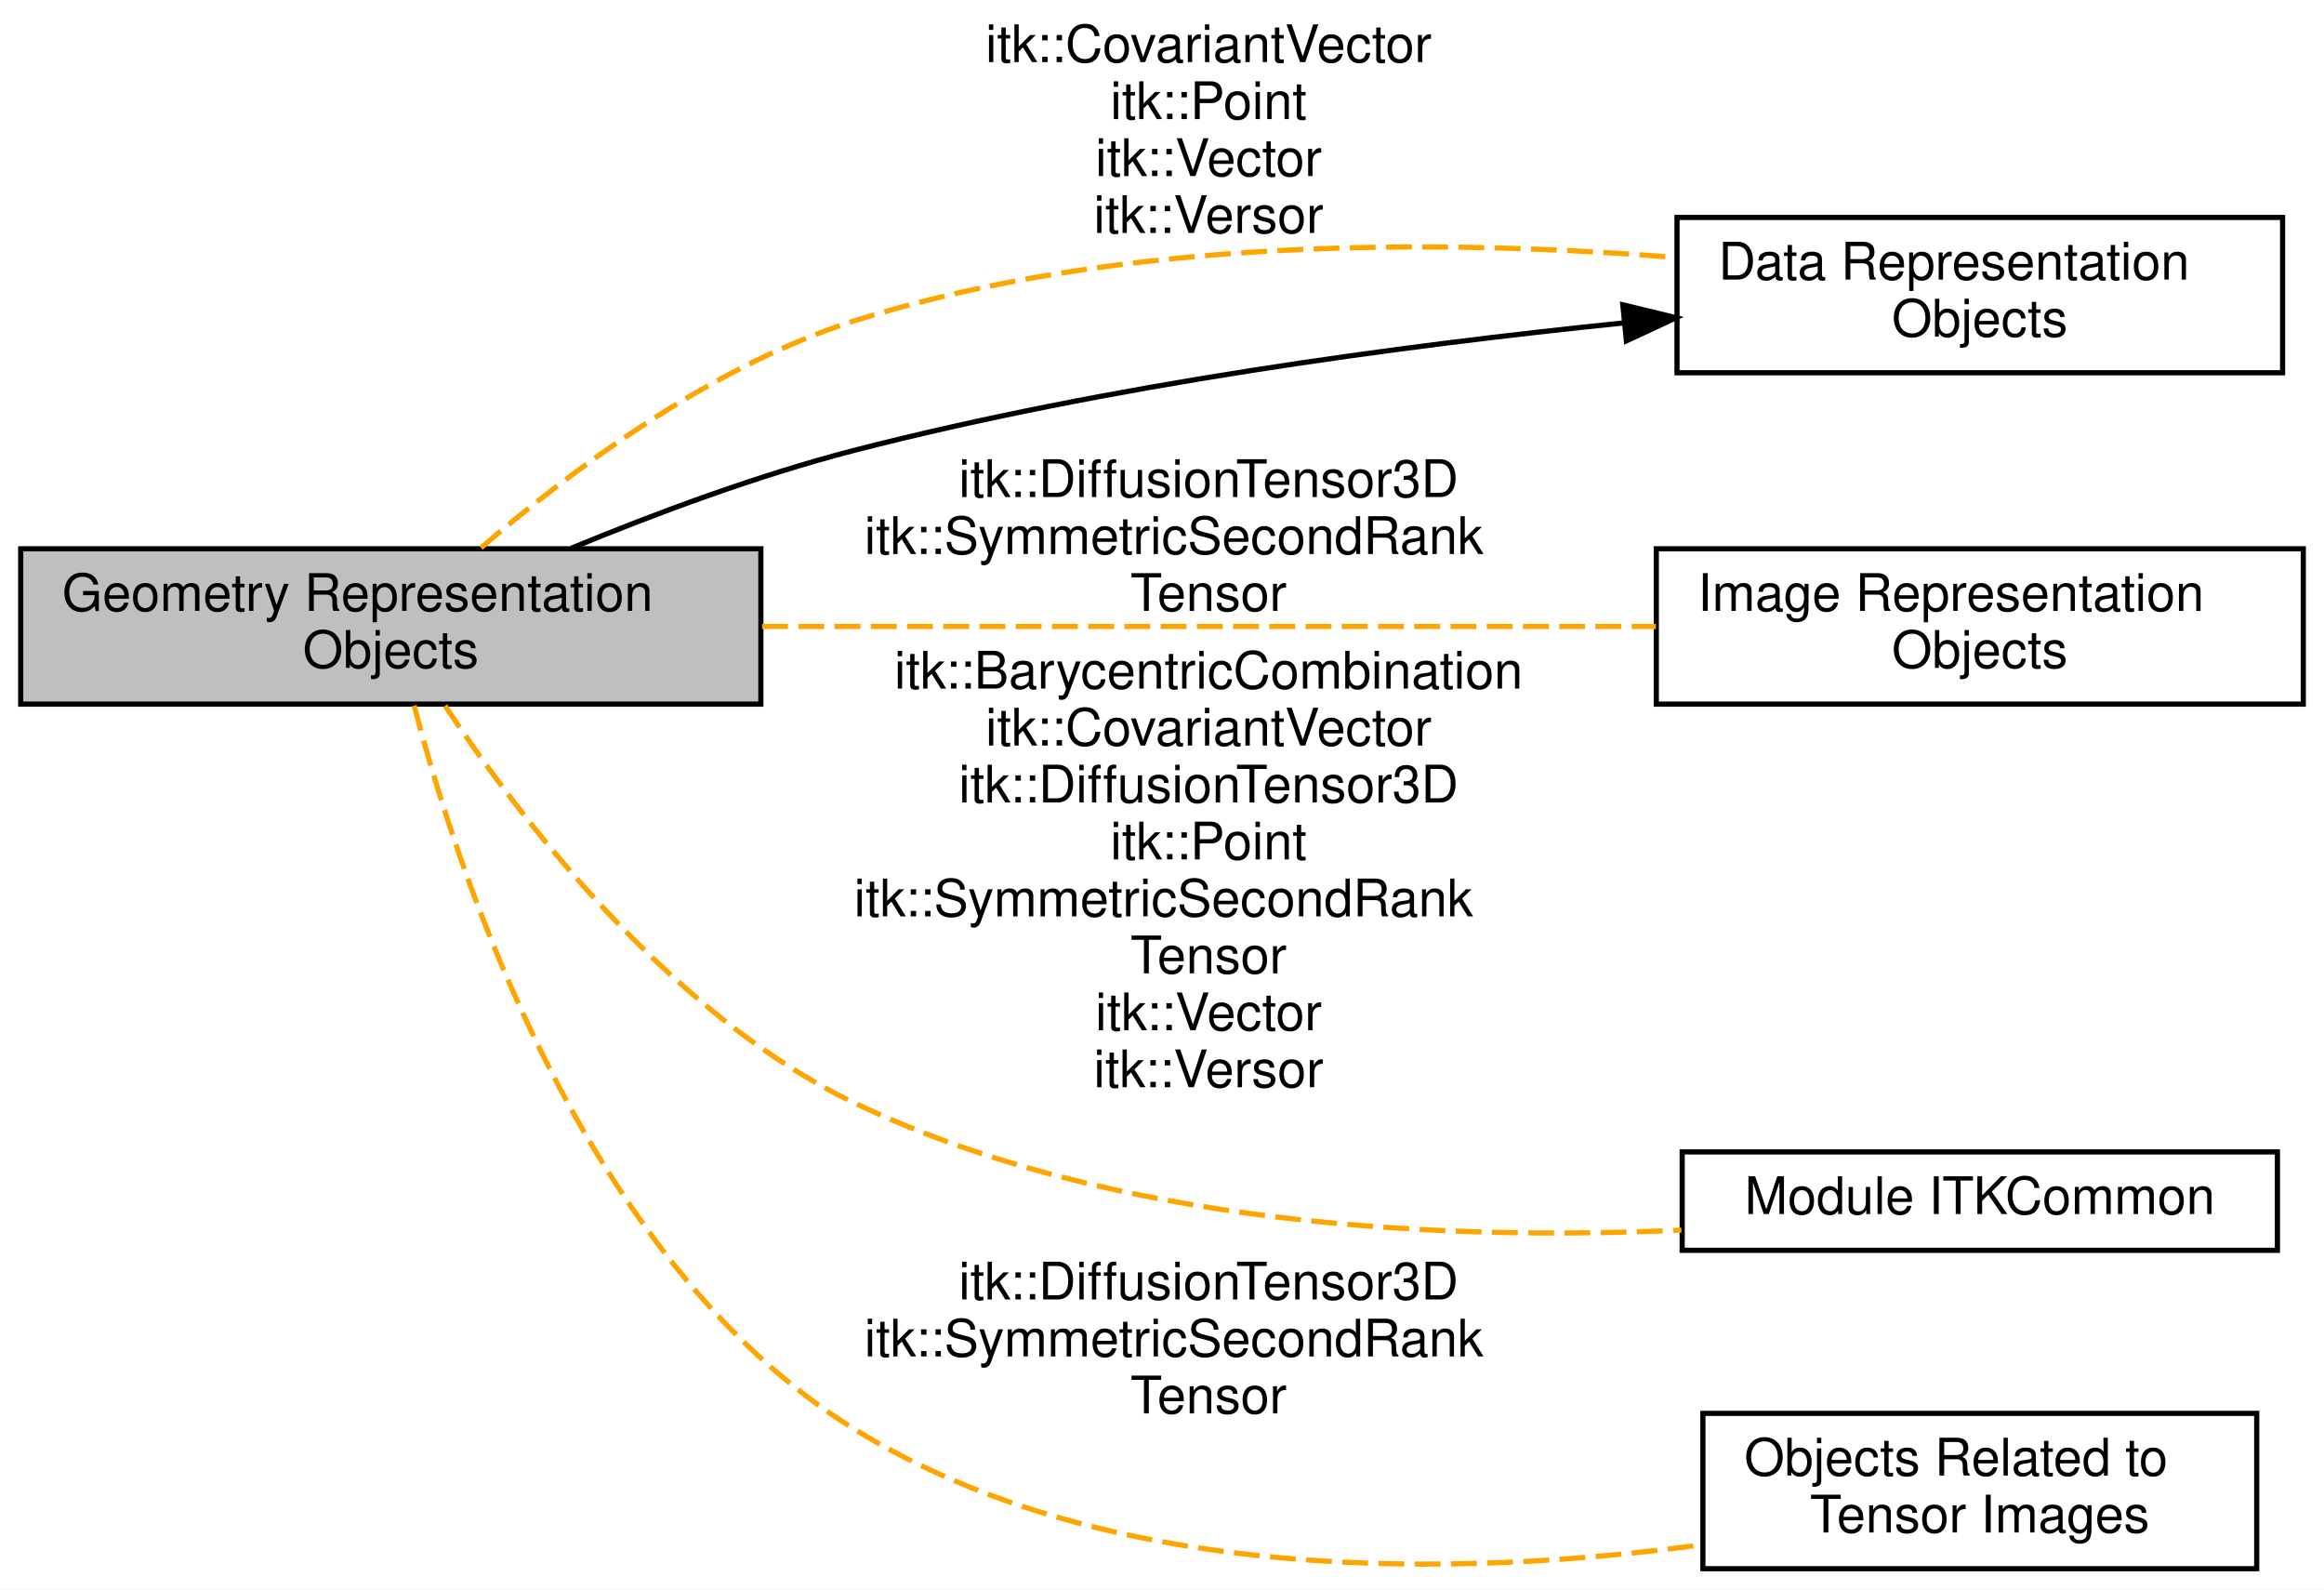
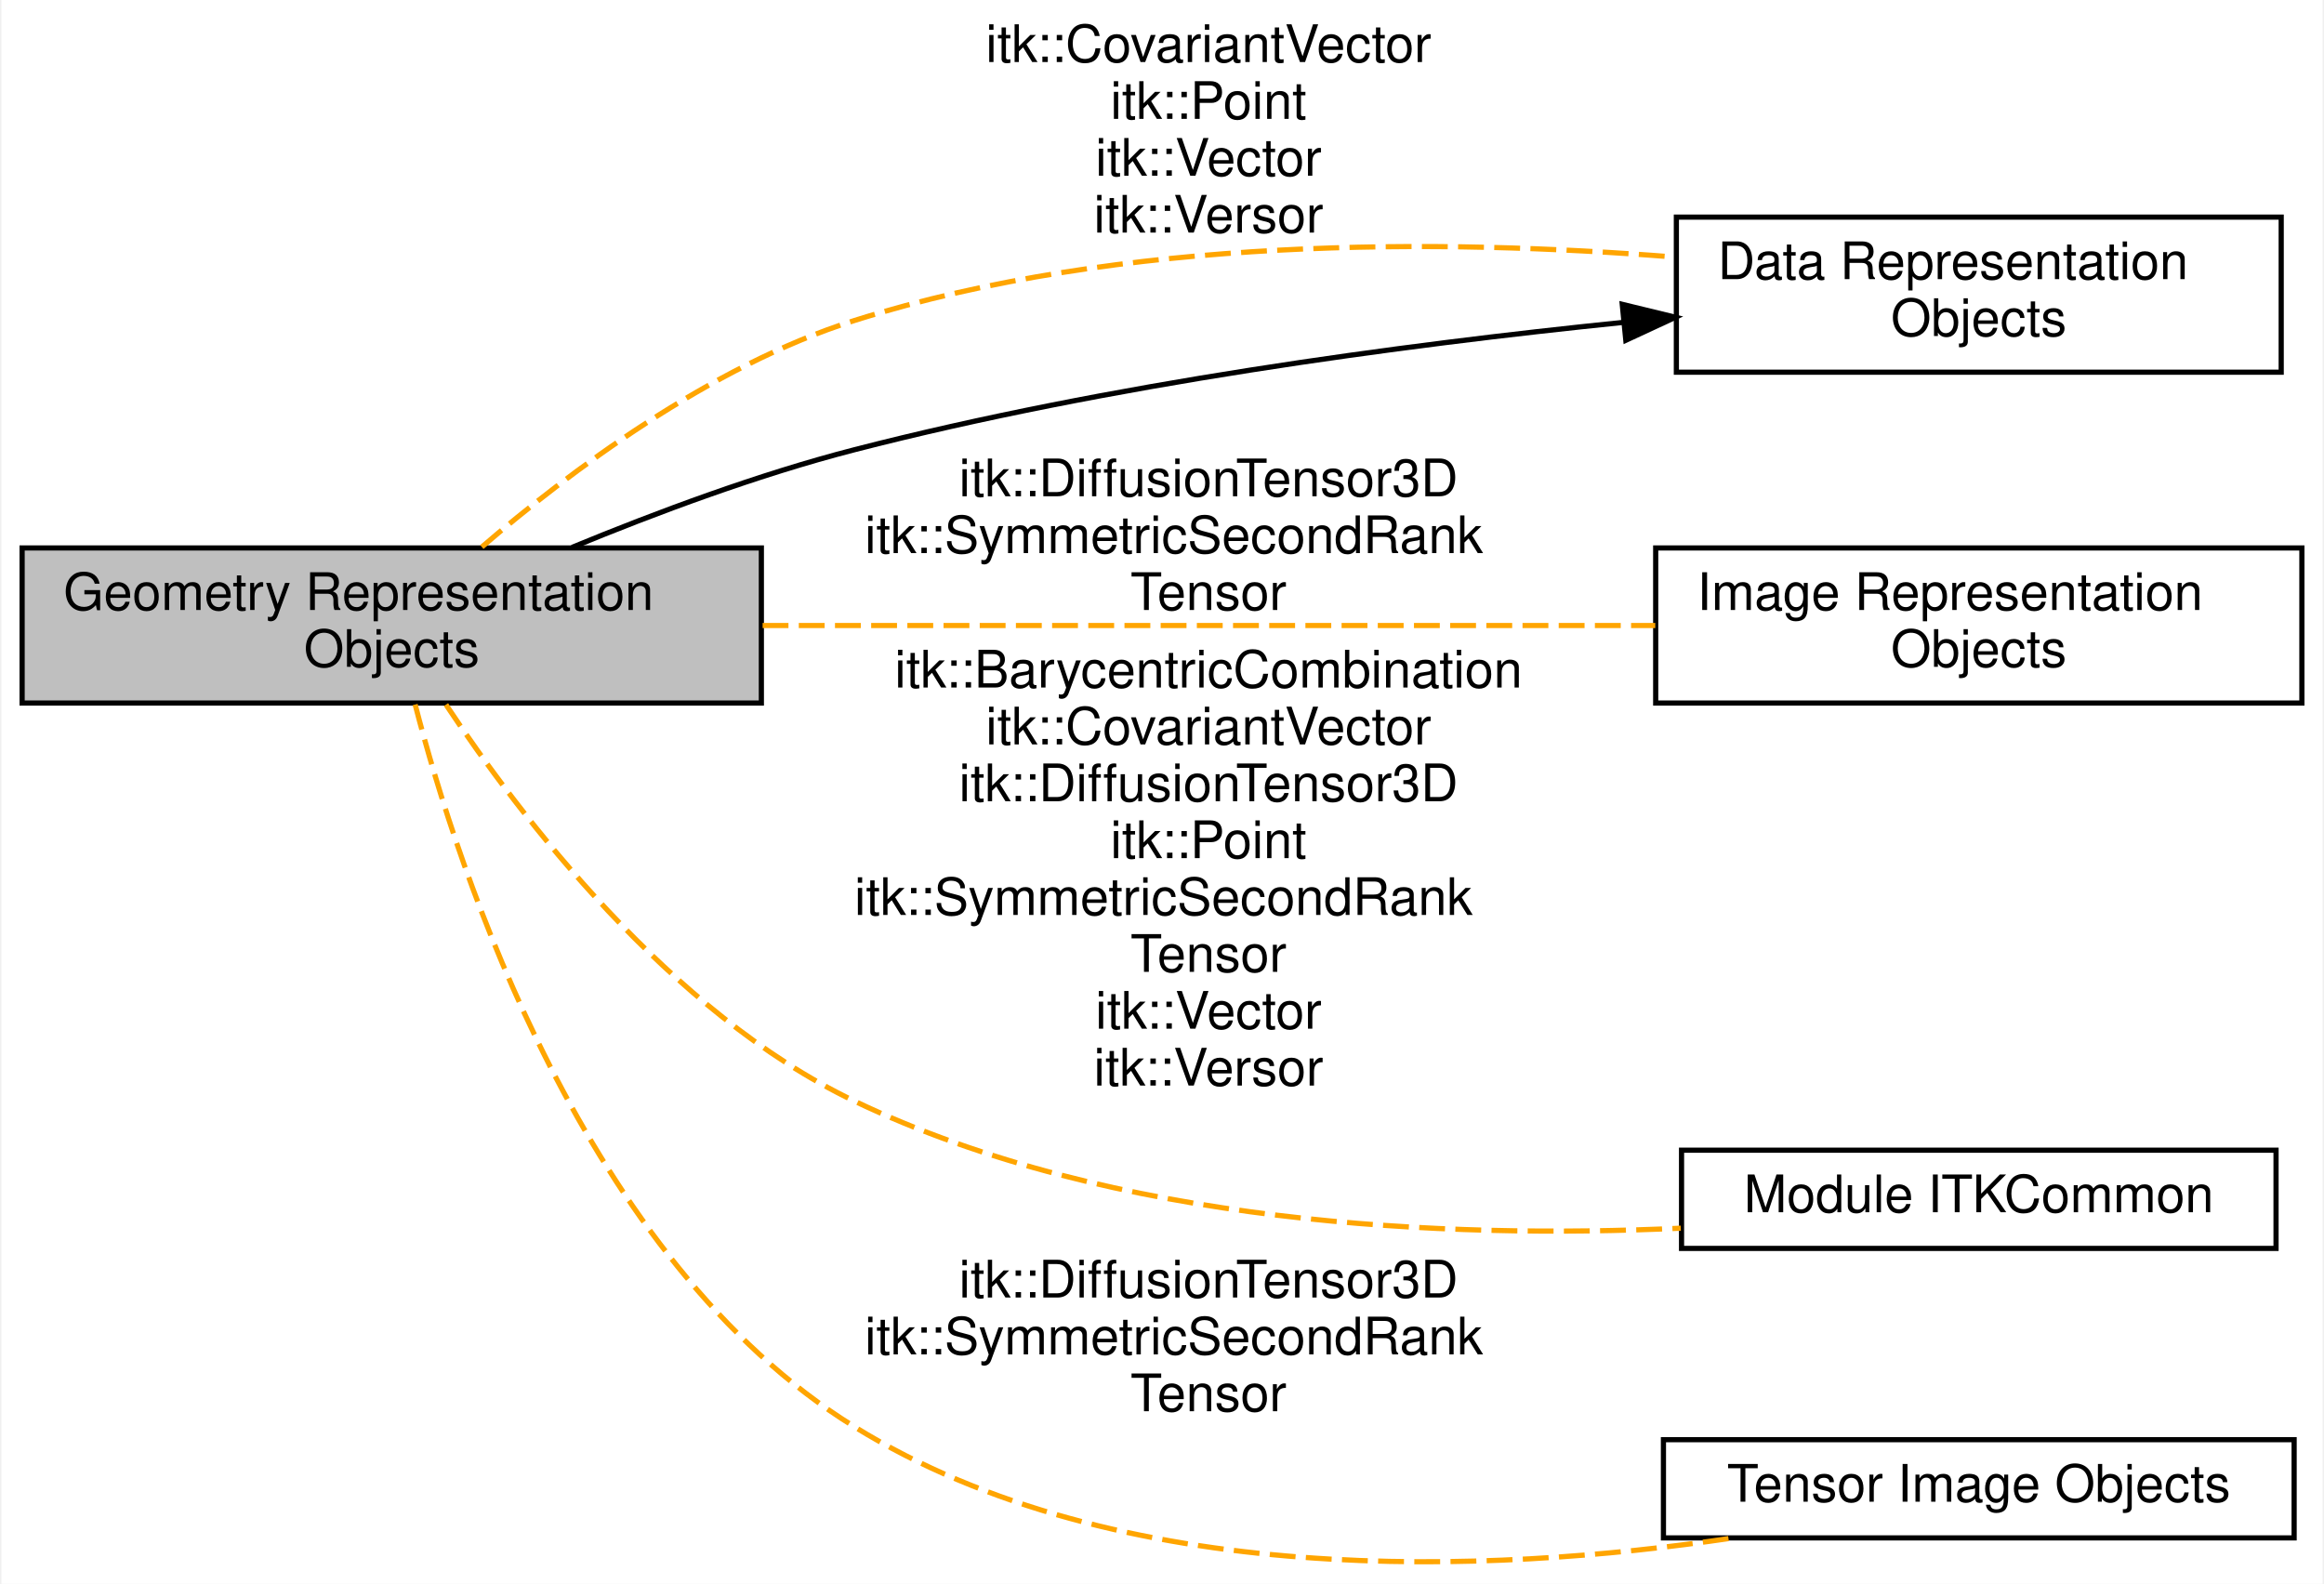
- <svg xmlns="http://www.w3.org/2000/svg" xmlns:xlink="http://www.w3.org/1999/xlink" width="449pt" height="307pt" viewBox="0.00 0.00 449.00 307.00">
-   <g id="graph0" class="graph" transform="scale(1 1) rotate(0) translate(4 303)">
-     <polygon fill="white" stroke="transparent" points="-4,4 -4,-303 445,-303 445,4 -4,4" />
+ <svg xmlns="http://www.w3.org/2000/svg" xmlns:xlink="http://www.w3.org/1999/xlink" width="449pt" height="306pt" viewBox="0.00 0.00 449.00 306.38">
+   <g id="graph0" class="graph" transform="scale(1 1) rotate(0) translate(4 302.38)">
+     <polygon fill="white" stroke="transparent" points="-4,4 -4,-302.38 445,-302.38 445,4 -4,4" />
    <g id="node1" class="node">
      <g id="a_node1">
        <a xlink:href="group__ImageObjects.html" target="_top" xlink:title=" ">
-           <polygon fill="white" stroke="black" points="441,-197 316,-197 316,-167 441,-167 441,-197" />
-           <text text-anchor="start" x="324" y="-185" font-family="Helvetica,sans-Serif" font-size="10.00">Image Representation</text>
-           <text text-anchor="middle" x="378.5" y="-174" font-family="Helvetica,sans-Serif" font-size="10.00"> Objects</text>
+           <polygon fill="white" stroke="black" points="441,-196.38 316,-196.38 316,-166.38 441,-166.38 441,-196.38" />
+           <text text-anchor="start" x="324" y="-184.38" font-family="Helvetica,sans-Serif" font-size="10.00">Image Representation</text>
+           <text text-anchor="middle" x="378.5" y="-173.38" font-family="Helvetica,sans-Serif" font-size="10.00"> Objects</text>
        </a>
      </g>
    </g>
    <g id="node2" class="node">
      <g id="a_node2">
-         <a xlink:href="group__DataRepresentation.html" target="_top" xlink:title="The Insight Toolkit includes several data representation objects such as Image, Mesh,...">
-           <polygon fill="white" stroke="black" points="437,-261 320,-261 320,-231 437,-231 437,-261" />
-           <text text-anchor="start" x="328" y="-249" font-family="Helvetica,sans-Serif" font-size="10.00">Data Representation</text>
-           <text text-anchor="middle" x="378.5" y="-238" font-family="Helvetica,sans-Serif" font-size="10.00"> Objects</text>
+         <a xlink:href="group__DataRepresentation.html" target="_top" xlink:title="ITK includes several data representation objects such as itk::Image, itk::Mesh, itk::Point,...">
+           <polygon fill="white" stroke="black" points="437,-260.38 320,-260.38 320,-230.38 437,-230.38 437,-260.38" />
+           <text text-anchor="start" x="328" y="-248.38" font-family="Helvetica,sans-Serif" font-size="10.00">Data Representation</text>
+           <text text-anchor="middle" x="378.5" y="-237.38" font-family="Helvetica,sans-Serif" font-size="10.00"> Objects</text>
        </a>
      </g>
    </g>
    <g id="node3" class="node">
      <g id="a_node3">
        <a xlink:title=" ">
-           <polygon fill="#bfbfbf" stroke="black" points="143,-197 0,-197 0,-167 143,-167 143,-197" />
-           <text text-anchor="start" x="8" y="-185" font-family="Helvetica,sans-Serif" font-size="10.00">Geometry Representation</text>
-           <text text-anchor="middle" x="71.5" y="-174" font-family="Helvetica,sans-Serif" font-size="10.00"> Objects</text>
+           <polygon fill="#bfbfbf" stroke="black" points="143,-196.38 0,-196.38 0,-166.38 143,-166.38 143,-196.38" />
+           <text text-anchor="start" x="8" y="-184.38" font-family="Helvetica,sans-Serif" font-size="10.00">Geometry Representation</text>
+           <text text-anchor="middle" x="71.5" y="-173.38" font-family="Helvetica,sans-Serif" font-size="10.00"> Objects</text>
        </a>
      </g>
    </g>
    <g id="edge1" class="edge">
-       <path fill="none" stroke="black" d="M309.74,-240.63C266.66,-236.24 209.99,-228.63 161,-216 142.51,-211.23 122.61,-203.81 106.37,-197.11" />
-       <polygon fill="black" stroke="black" points="309.53,-244.13 319.82,-241.63 310.22,-237.16 309.53,-244.13" />
+       <path fill="none" stroke="black" d="M309.74,-240.02C266.66,-235.62 209.99,-228.01 161,-215.38 142.51,-210.62 122.61,-203.19 106.37,-196.49" />
+       <polygon fill="black" stroke="black" points="309.53,-243.51 319.82,-241.01 310.22,-236.55 309.53,-243.51" />
    </g>
    <g id="edge4" class="edge">
-       <path fill="none" stroke="orange" stroke-dasharray="5,2" d="M143.24,-182C195.5,-182 265.96,-182 315.92,-182" />
-       <text text-anchor="middle" x="229.5" y="-207" font-family="Helvetica,sans-Serif" font-size="10.00">itk::DiffusionTensor3D</text>
-       <text text-anchor="start" x="163" y="-196" font-family="Helvetica,sans-Serif" font-size="10.00">itk::SymmetricSecondRank</text>
-       <text text-anchor="middle" x="229.5" y="-185" font-family="Helvetica,sans-Serif" font-size="10.00">Tensor</text>
+       <path fill="none" stroke="orange" stroke-dasharray="5,2" d="M143.24,-181.38C195.5,-181.38 265.96,-181.38 315.92,-181.38" />
+       <text text-anchor="middle" x="229.5" y="-206.38" font-family="Helvetica,sans-Serif" font-size="10.00">itk::DiffusionTensor3D</text>
+       <text text-anchor="start" x="163" y="-195.38" font-family="Helvetica,sans-Serif" font-size="10.00">itk::SymmetricSecondRank</text>
+       <text text-anchor="middle" x="229.5" y="-184.38" font-family="Helvetica,sans-Serif" font-size="10.00">Tensor</text>
    </g>
    <g id="edge3" class="edge">
-       <path fill="none" stroke="orange" stroke-dasharray="5,2" d="M88.93,-197.19C105.64,-211.55 133,-232.17 161,-241 212.81,-257.34 275.11,-256.83 319.55,-253.28" />
-       <text text-anchor="middle" x="229.5" y="-291" font-family="Helvetica,sans-Serif" font-size="10.00">itk::CovariantVector</text>
-       <text text-anchor="middle" x="229.5" y="-280" font-family="Helvetica,sans-Serif" font-size="10.00">itk::Point</text>
-       <text text-anchor="middle" x="229.5" y="-269" font-family="Helvetica,sans-Serif" font-size="10.00">itk::Vector</text>
-       <text text-anchor="middle" x="229.5" y="-258" font-family="Helvetica,sans-Serif" font-size="10.00">itk::Versor</text>
+       <path fill="none" stroke="orange" stroke-dasharray="5,2" d="M88.93,-196.57C105.64,-210.93 133,-231.55 161,-240.38 212.81,-256.73 275.11,-256.21 319.55,-252.66" />
+       <text text-anchor="middle" x="229.5" y="-290.38" font-family="Helvetica,sans-Serif" font-size="10.00">itk::CovariantVector</text>
+       <text text-anchor="middle" x="229.5" y="-279.38" font-family="Helvetica,sans-Serif" font-size="10.00">itk::Point</text>
+       <text text-anchor="middle" x="229.5" y="-268.38" font-family="Helvetica,sans-Serif" font-size="10.00">itk::Vector</text>
+       <text text-anchor="middle" x="229.5" y="-257.38" font-family="Helvetica,sans-Serif" font-size="10.00">itk::Versor</text>
    </g>
    <g id="node4" class="node">
      <g id="a_node4">
        <a xlink:href="group__ITKCommon.html" target="_top" xlink:title="This module contains the central classes of the ITK toolkit. They include, basic data structures (suc...">
-           <polygon fill="white" stroke="black" points="436,-80.5 321,-80.5 321,-61.5 436,-61.5 436,-80.5" />
-           <text text-anchor="middle" x="378.5" y="-68.5" font-family="Helvetica,sans-Serif" font-size="10.00">Module ITKCommon</text>
+           <polygon fill="white" stroke="black" points="436,-79.88 321,-79.88 321,-60.88 436,-60.88 436,-79.88" />
+           <text text-anchor="middle" x="378.5" y="-67.88" font-family="Helvetica,sans-Serif" font-size="10.00">Module ITKCommon</text>
        </a>
      </g>
    </g>
    <g id="edge2" class="edge">
-       <path fill="none" stroke="orange" stroke-dasharray="5,2" d="M81.99,-166.68C96.2,-145.28 125.21,-107.12 161,-90 211.21,-65.99 275.43,-63.34 320.85,-65.4" />
-       <text text-anchor="middle" x="229.5" y="-170" font-family="Helvetica,sans-Serif" font-size="10.00">itk::BarycentricCombination</text>
-       <text text-anchor="middle" x="229.5" y="-159" font-family="Helvetica,sans-Serif" font-size="10.00">itk::CovariantVector</text>
-       <text text-anchor="middle" x="229.5" y="-148" font-family="Helvetica,sans-Serif" font-size="10.00">itk::DiffusionTensor3D</text>
-       <text text-anchor="middle" x="229.5" y="-137" font-family="Helvetica,sans-Serif" font-size="10.00">itk::Point</text>
-       <text text-anchor="start" x="161" y="-126" font-family="Helvetica,sans-Serif" font-size="10.00">itk::SymmetricSecondRank</text>
-       <text text-anchor="middle" x="229.5" y="-115" font-family="Helvetica,sans-Serif" font-size="10.00">Tensor</text>
-       <text text-anchor="middle" x="229.5" y="-104" font-family="Helvetica,sans-Serif" font-size="10.00">itk::Vector</text>
-       <text text-anchor="middle" x="229.5" y="-93" font-family="Helvetica,sans-Serif" font-size="10.00">itk::Versor</text>
+       <path fill="none" stroke="orange" stroke-dasharray="5,2" d="M81.99,-166.07C96.2,-144.66 125.21,-106.5 161,-89.38 211.21,-65.37 275.43,-62.72 320.85,-64.79" />
+       <text text-anchor="middle" x="229.5" y="-169.38" font-family="Helvetica,sans-Serif" font-size="10.00">itk::BarycentricCombination</text>
+       <text text-anchor="middle" x="229.5" y="-158.38" font-family="Helvetica,sans-Serif" font-size="10.00">itk::CovariantVector</text>
+       <text text-anchor="middle" x="229.5" y="-147.38" font-family="Helvetica,sans-Serif" font-size="10.00">itk::DiffusionTensor3D</text>
+       <text text-anchor="middle" x="229.5" y="-136.38" font-family="Helvetica,sans-Serif" font-size="10.00">itk::Point</text>
+       <text text-anchor="start" x="161" y="-125.38" font-family="Helvetica,sans-Serif" font-size="10.00">itk::SymmetricSecondRank</text>
+       <text text-anchor="middle" x="229.5" y="-114.38" font-family="Helvetica,sans-Serif" font-size="10.00">Tensor</text>
+       <text text-anchor="middle" x="229.5" y="-103.38" font-family="Helvetica,sans-Serif" font-size="10.00">itk::Vector</text>
+       <text text-anchor="middle" x="229.5" y="-92.38" font-family="Helvetica,sans-Serif" font-size="10.00">itk::Versor</text>
    </g>
    <g id="node5" class="node">
      <g id="a_node5">
-         <a xlink:href="group__TensorObjects.html" target="_top" xlink:title="This category includes the objects required for representing diffusion tensor images in ITK.">
-           <polygon fill="white" stroke="black" points="432,-30 325,-30 325,0 432,0 432,-30" />
-           <text text-anchor="start" x="333" y="-18" font-family="Helvetica,sans-Serif" font-size="10.00">Objects Related to</text>
-           <text text-anchor="middle" x="378.5" y="-7" font-family="Helvetica,sans-Serif" font-size="10.00"> Tensor Images</text>
+         <a xlink:href="group__TensorObjects.html" target="_top" xlink:title="Objects required for representing diffusion tensor images in ITK.">
+           <polygon fill="white" stroke="black" points="439.5,-23.88 317.5,-23.88 317.5,-4.88 439.5,-4.88 439.5,-23.88" />
+           <text text-anchor="middle" x="378.5" y="-11.88" font-family="Helvetica,sans-Serif" font-size="10.00">Tensor Image Objects</text>
        </a>
      </g>
    </g>
    <g id="edge5" class="edge">
-       <path fill="none" stroke="orange" stroke-dasharray="5,2" d="M76.03,-166.7C84.41,-134.34 108.81,-59.26 161,-27 210.15,3.38 278.2,1.65 324.81,-4.62" />
-       <text text-anchor="middle" x="229.5" y="-52" font-family="Helvetica,sans-Serif" font-size="10.00">itk::DiffusionTensor3D</text>
-       <text text-anchor="start" x="163" y="-41" font-family="Helvetica,sans-Serif" font-size="10.00">itk::SymmetricSecondRank</text>
-       <text text-anchor="middle" x="229.5" y="-30" font-family="Helvetica,sans-Serif" font-size="10.00">Tensor</text>
+       <path fill="none" stroke="orange" stroke-dasharray="5,2" d="M76.03,-166.09C84.41,-133.72 108.81,-58.65 161,-26.38 212.23,5.29 283.99,2.06 330.61,-4.82" />
+       <text text-anchor="middle" x="229.5" y="-51.38" font-family="Helvetica,sans-Serif" font-size="10.00">itk::DiffusionTensor3D</text>
+       <text text-anchor="start" x="163" y="-40.38" font-family="Helvetica,sans-Serif" font-size="10.00">itk::SymmetricSecondRank</text>
+       <text text-anchor="middle" x="229.5" y="-29.38" font-family="Helvetica,sans-Serif" font-size="10.00">Tensor</text>
    </g>
  </g>
</svg>
